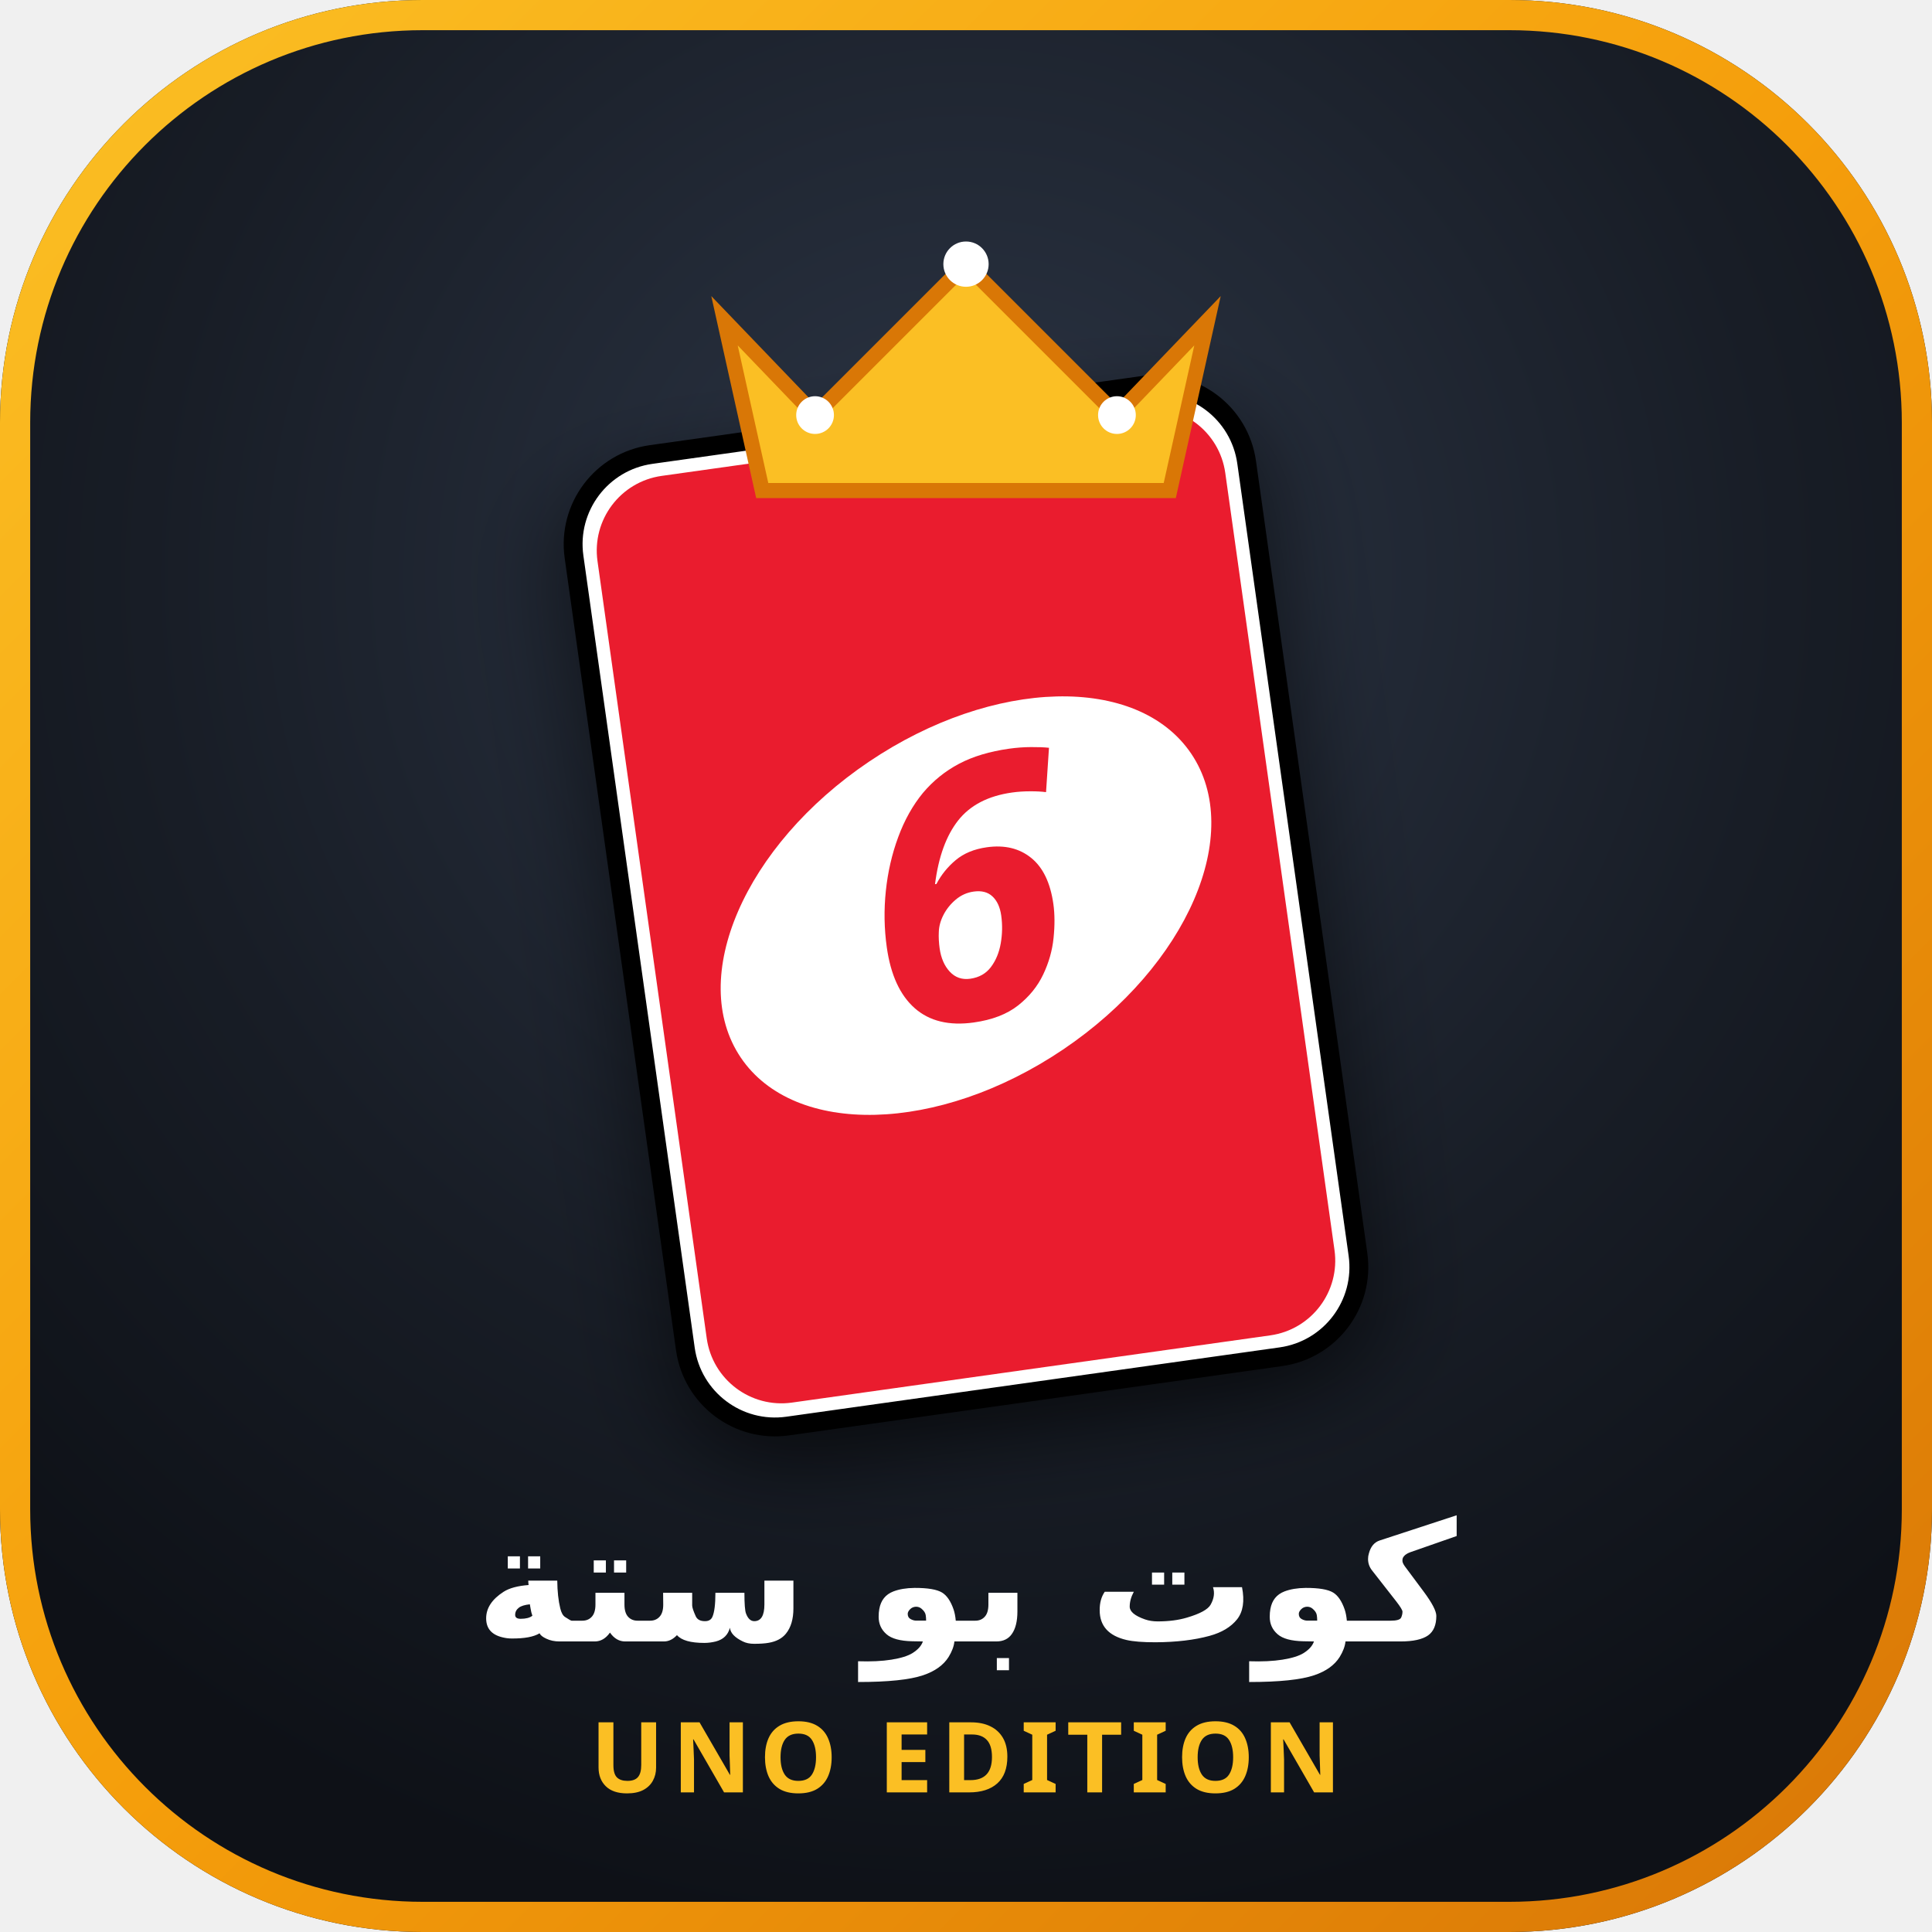
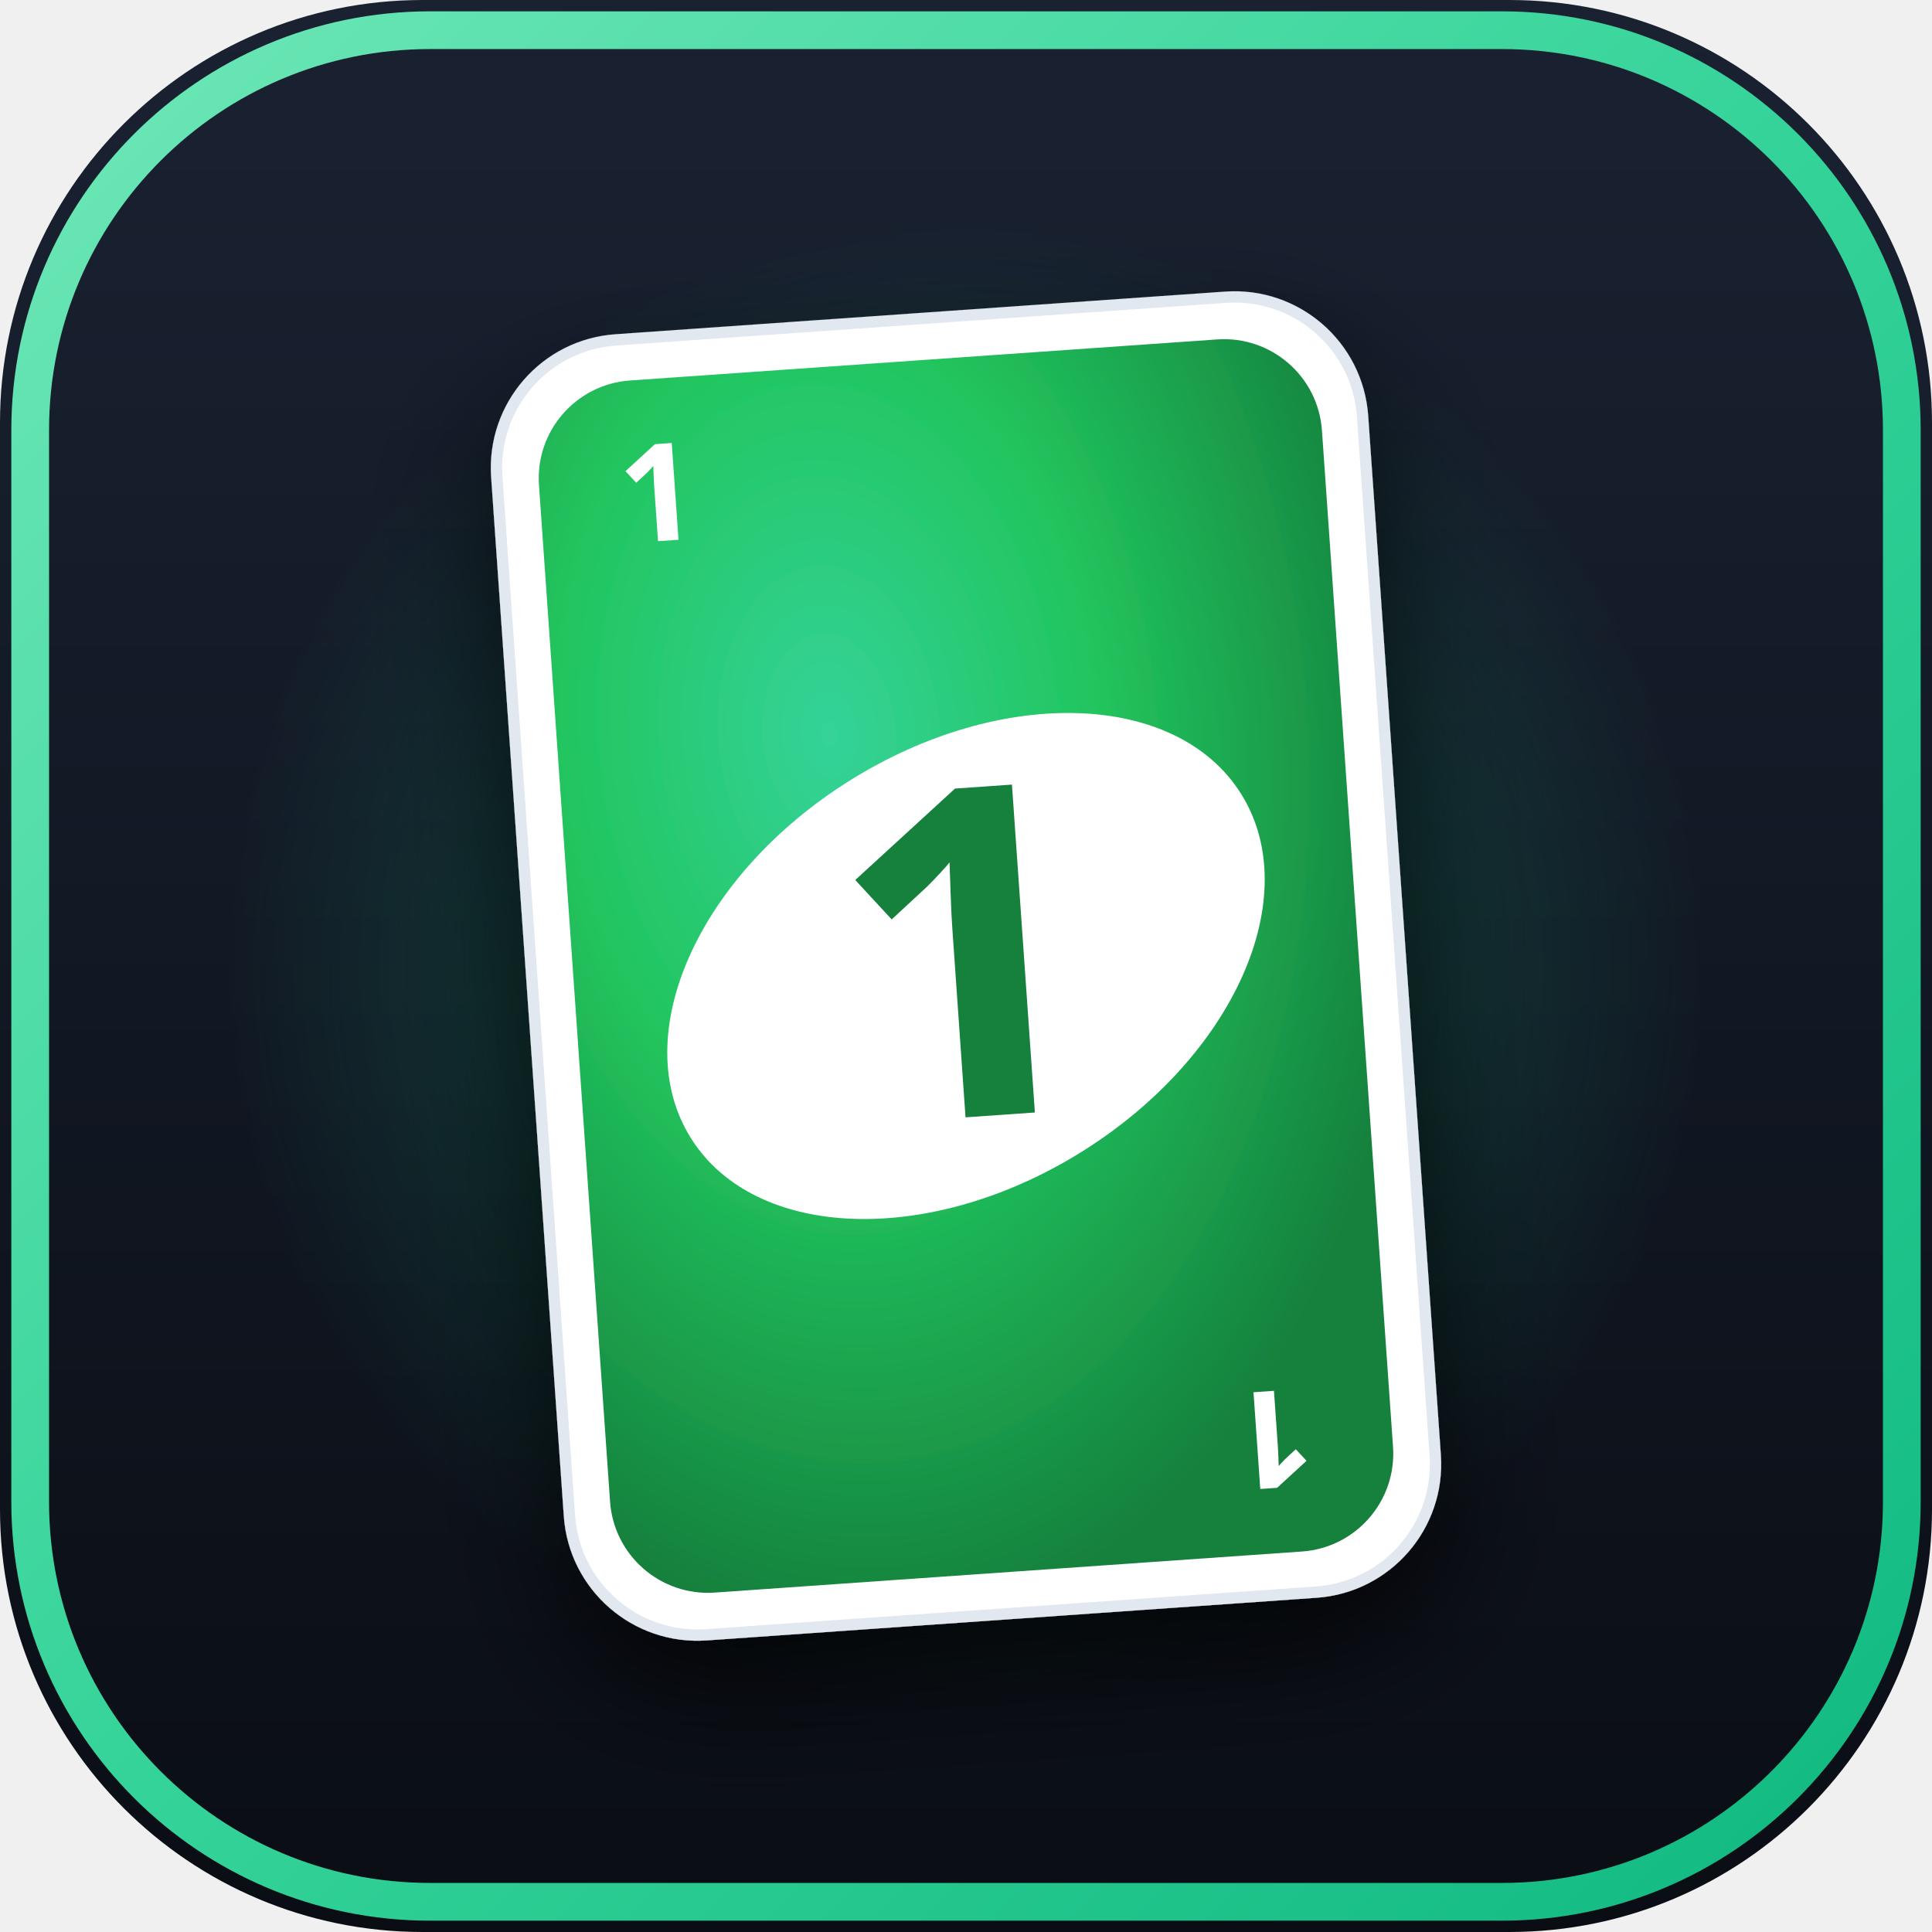
<svg xmlns="http://www.w3.org/2000/svg" viewBox="0 0 512 512">
  <defs>
-     <radialGradient id="bgGrad" cx="50%" cy="30%" r="70%">
-       <stop offset="0%" stop-color="#2c3545" />
-       <stop offset="60%" stop-color="#181d26" />
-       <stop offset="100%" stop-color="#0e1117" />
+     <linearGradient id="bgGrad" x1="0%" y1="0%" x2="0%" y2="100%">
+       <stop offset="0%" stop-color="#1a2232" />
+       <stop offset="55%" stop-color="#111722" />
+       <stop offset="100%" stop-color="#0a0d14" />
+     </linearGradient>
+     <linearGradient id="emeraldBorder" x1="0%" y1="0%" x2="100%" y2="100%">
+       <stop offset="0%" stop-color="#6ee7b7" />
+       <stop offset="50%" stop-color="#34d399" />
+       <stop offset="100%" stop-color="#10b981" />
+     </linearGradient>
+     <radialGradient id="greenCardGrad" cx="35%" cy="30%" r="75%">
+       <stop offset="0%" stop-color="#34d399" />
+       <stop offset="45%" stop-color="#22c55e" />
+       <stop offset="100%" stop-color="#15803d" />
    </radialGradient>
-     <linearGradient id="goldBorder" x1="0%" y1="0%" x2="100%" y2="100%">
-       <stop offset="0%" stop-color="#fbbf24" />
-       <stop offset="50%" stop-color="#f59e0b" />
-       <stop offset="100%" stop-color="#d97706" />
-     </linearGradient>
-     <filter id="cardShadow" x="-10%" y="-10%" width="130%" height="130%">
-       <feDropShadow dx="0" dy="8" stdDeviation="12" flood-color="#000000" flood-opacity="0.6" />
+     <radialGradient id="emeraldGlow" cx="50%" cy="50%" r="50%">
+       <stop offset="0%" stop-color="#10b981" stop-opacity="0.42" />
+       <stop offset="100%" stop-color="#10b981" stop-opacity="0" />
+     </radialGradient>
+     <filter id="cardShadow" x="-20%" y="-20%" width="140%" height="140%">
+       <feDropShadow dx="0" dy="14" stdDeviation="16" flood-color="#000000" flood-opacity="0.75" />
    </filter>
  </defs>
  <rect width="512" height="512" rx="112" fill="url(#bgGrad)" />
-   <rect width="504" height="504" x="4" y="4" rx="108" fill="none" stroke="url(#goldBorder)" stroke-width="8" />
-   <g transform="translate(256, 240) rotate(-8) translate(-90, -130)" filter="url(#cardShadow)">
-     <rect width="180" height="260" rx="24" fill="#ffffff" stroke="#000000" stroke-width="5" />
-     <rect width="168" height="248" x="6" y="6" rx="20" fill="#ea1d2d" />
-     <ellipse cx="90" cy="130" rx="72" ry="46" fill="#ffffff" transform="rotate(-26 90 130)" />
-     <text x="90" y="160" font-family="'Fredoka', 'Impact', sans-serif" font-size="96" font-style="italic" font-weight="900" fill="#ea1d2d" text-anchor="middle">6</text>
+   <rect width="496" height="496" x="8" y="8" rx="106" fill="none" stroke="url(#emeraldBorder)" stroke-width="10" />
+   <circle cx="256" cy="256" r="195" fill="url(#emeraldGlow)" />
+   <g transform="translate(256, 256) rotate(-4) translate(-115, -172)" filter="url(#cardShadow)">
+     <rect width="230" height="344" rx="34" fill="#ffffff" stroke="#e2e8f0" stroke-width="3" />
+     <rect width="208" height="322" x="11" y="11" rx="26" fill="url(#greenCardGrad)" />
+     <ellipse cx="115" cy="172" rx="86" ry="58" fill="#ffffff" transform="rotate(-28 115 172)" />
+     <text x="32" y="54" font-family="'Fredoka', 'Arial Black', sans-serif" font-size="36" font-weight="900" fill="#ffffff">1</text>
+     <g transform="translate(198, 290) rotate(180)">
+       <text x="0" y="0" font-family="'Fredoka', 'Arial Black', sans-serif" font-size="36" font-weight="900" fill="#ffffff">1</text>
+     </g>
+     <text x="115" y="212" font-family="'Fredoka', 'Arial Black', sans-serif" font-size="122" font-weight="900" fill="#15803d" text-anchor="middle">1</text>
  </g>
-   <path d="M216 110 L256 70 L296 110 L320 85 L310 130 L202 130 L192 85 Z" fill="#fbbf24" stroke="#d97706" stroke-width="4" />
-   <circle cx="216" cy="110" r="5" fill="#ffffff" />
-   <circle cx="256" cy="70" r="6" fill="#ffffff" />
-   <circle cx="296" cy="110" r="5" fill="#ffffff" />
-   <text x="256" y="435" font-family="'Tajawal', sans-serif" font-size="44" font-weight="900" fill="#ffffff" text-anchor="middle">كوت بو ستة</text>
-   <text x="256" y="475" font-family="'Fredoka', sans-serif" font-size="26" font-weight="700" fill="#fbbf24" text-anchor="middle" letter-spacing="2">UNO EDITION</text>
</svg>
